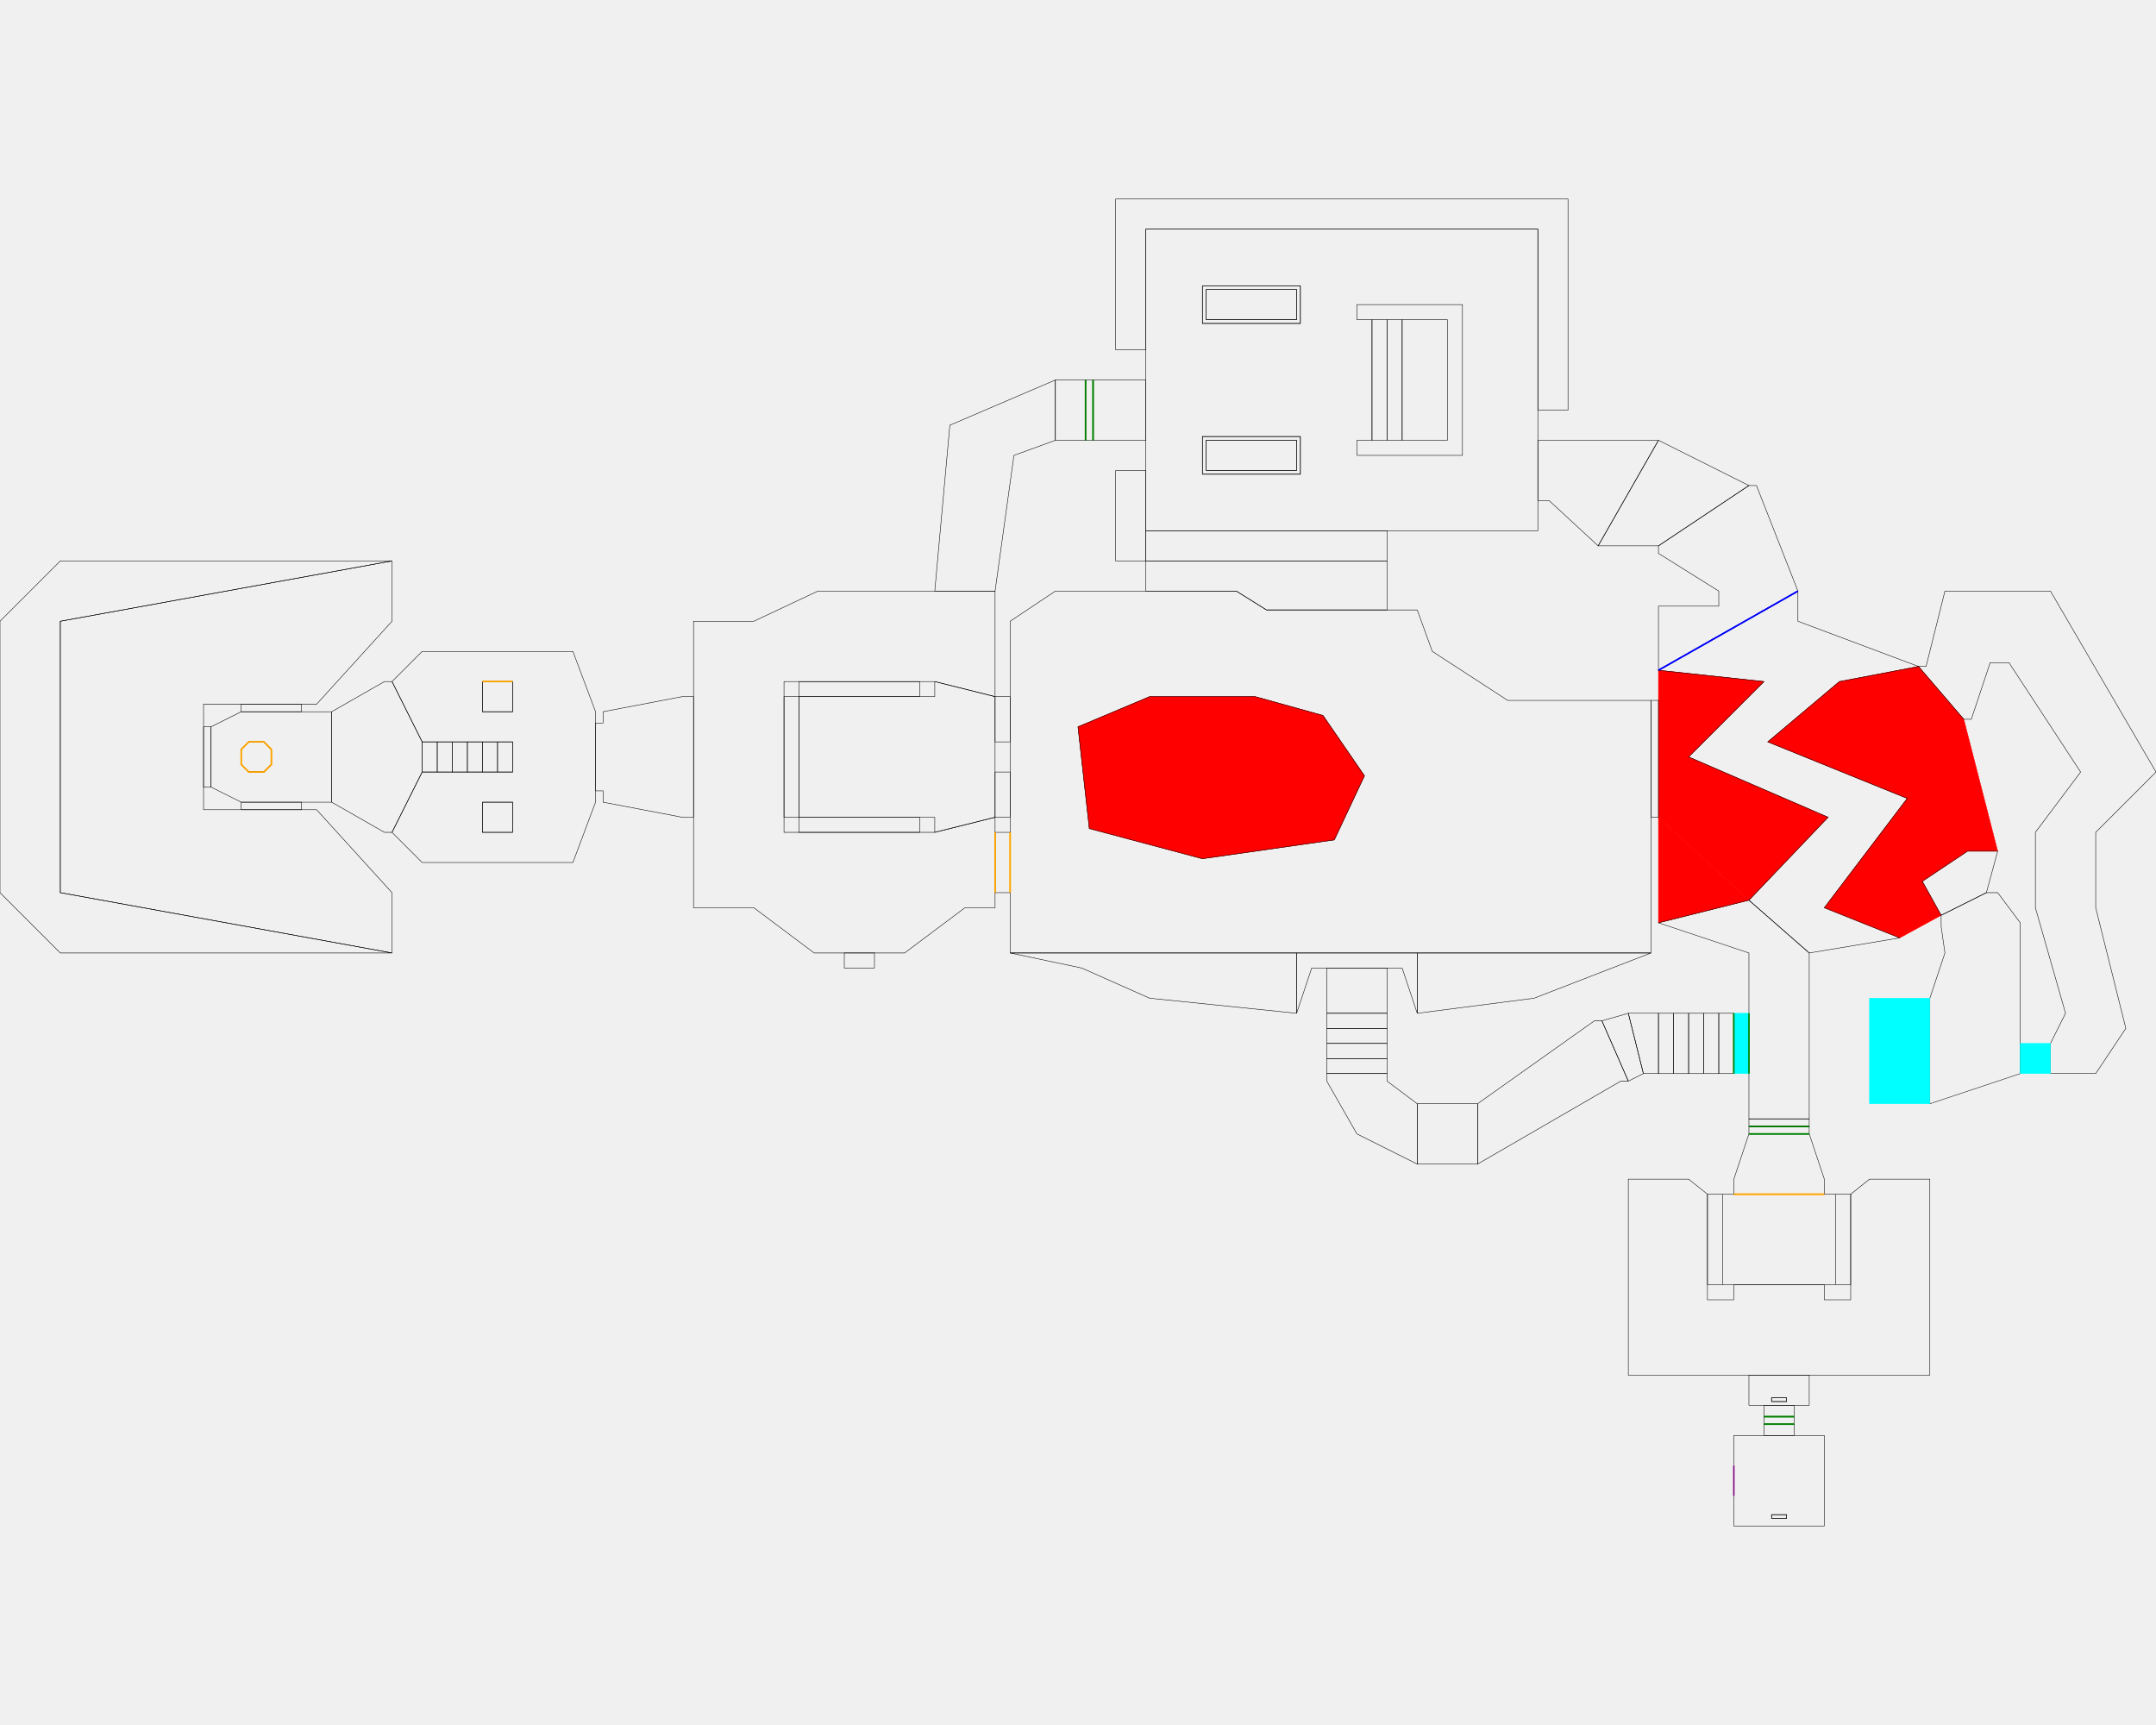
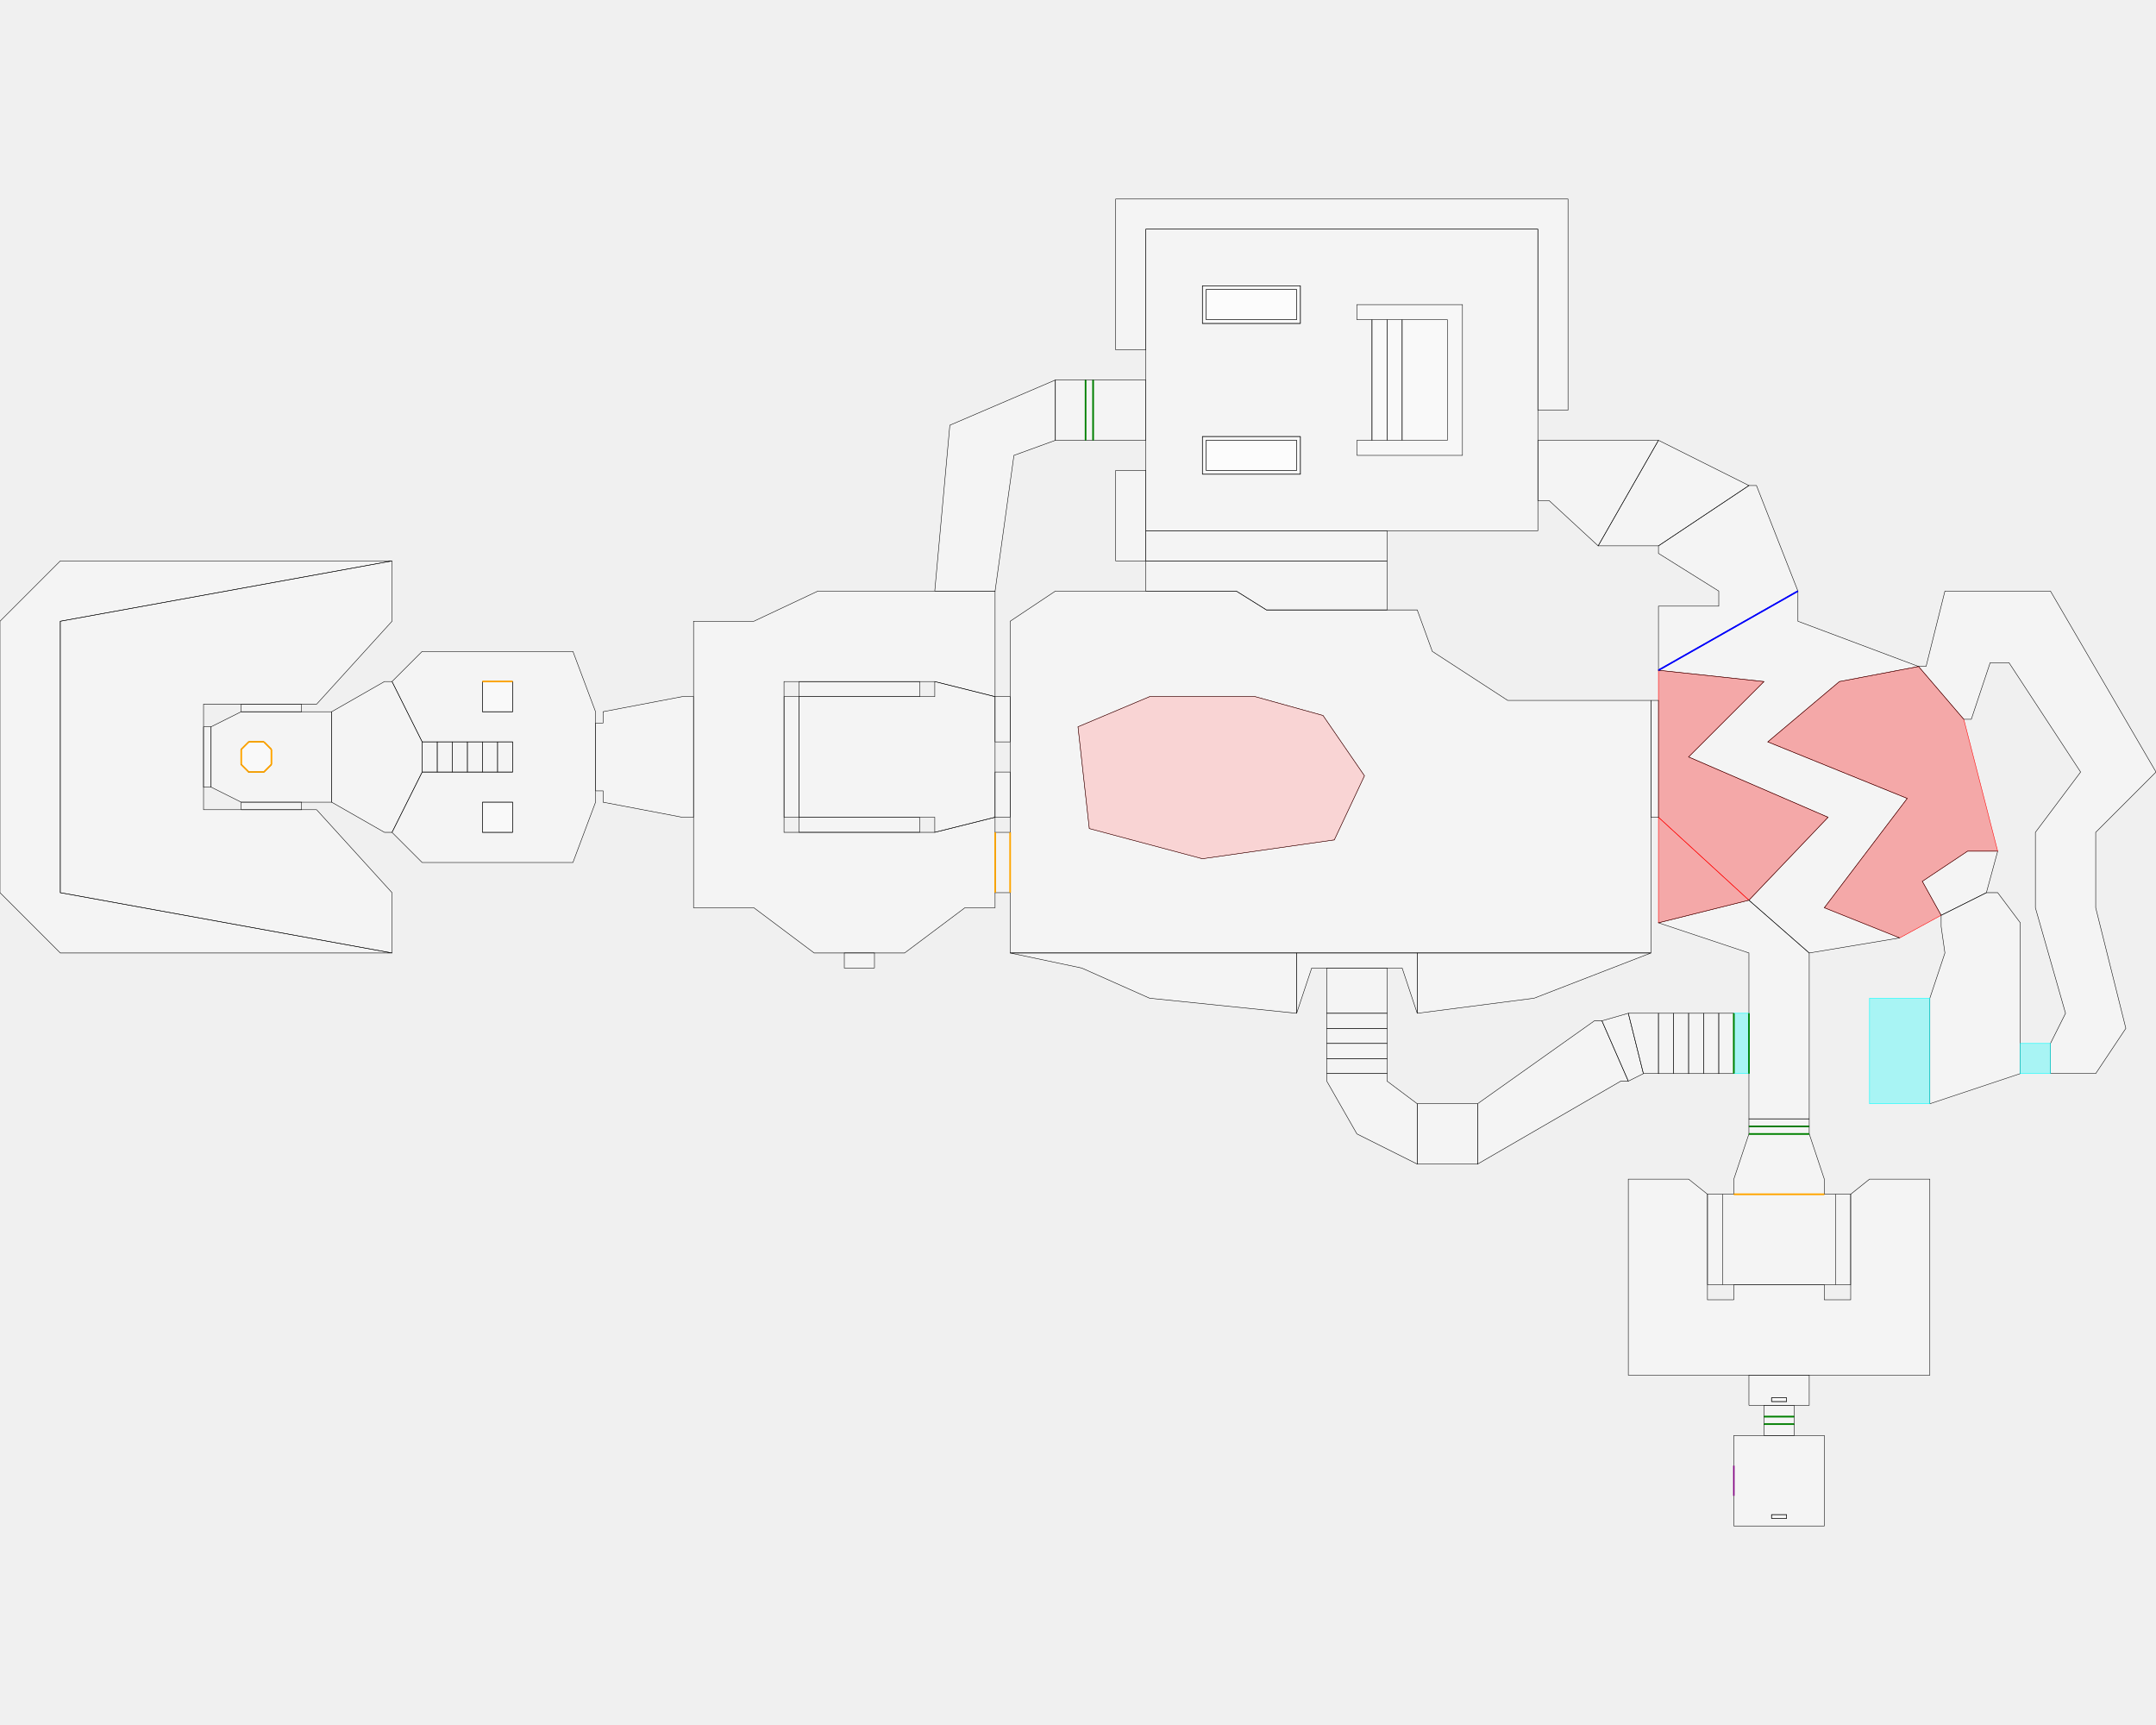
- <svg xmlns="http://www.w3.org/2000/svg" width="2560" height="2048" viewBox="-768 2048 4576 2816">
+ <svg xmlns="http://www.w3.org/2000/svg" width="1280" height="1024" viewBox="-768 2048 4576 2816">
  <g>
-     <g stroke="black" fill="none" stroke-width="1">
+     <g stroke="black" fill="white" fill-opacity="0.3" stroke-width="1">
      <polyline points="2048,3904 2176,3904 2176,3920 2240,3968 2240,4096 2112,4032 2048,3920 2048,3904" stroke="black" stroke-width="1" />
    </g>
-     <g stroke="black" fill="none" stroke-width="1">
+     <g stroke="black" fill="white" fill-opacity="0.3" stroke-width="1">
      <polyline points="2264,3968 2344,3968 2368,3968 2368,4096 2344,4096 2264,4096 2240,4096 2240,3968 2264,3968" stroke="black" stroke-width="1" />
    </g>
-     <g stroke="black" fill="none" stroke-width="1">
+     <g stroke="black" fill="white" fill-opacity="0.3" stroke-width="1">
      <polyline points="2368,3968 2368,4096 2672,3920 2688,3920 2632,3792 2616,3792 2368,3968" stroke="black" stroke-width="1" />
    </g>
-     <g stroke="black" fill="none" stroke-width="1">
+     <g stroke="black" fill="white" fill-opacity="0.3" stroke-width="1">
      <polyline points="2048,3904 2048,3872 2176,3872 2176,3904 2048,3904" stroke="black" stroke-width="1" />
    </g>
-     <g stroke="black" fill="none" stroke-width="1">
+     <g stroke="black" fill="white" fill-opacity="0.3" stroke-width="1">
      <polyline points="2688,3920 2632,3792 2688,3776 2720,3904 2688,3920" stroke="black" stroke-width="1" />
    </g>
-     <g stroke="black" fill="none" stroke-width="1">
+     <g stroke="black" fill="white" fill-opacity="0.3" stroke-width="1">
      <polyline points="2048,3872 2048,3840 2176,3840 2176,3872 2048,3872" stroke="black" stroke-width="1" />
    </g>
-     <g stroke="black" fill="none" stroke-width="1">
+     <g stroke="black" fill="white" fill-opacity="0.3" stroke-width="1">
      <polyline points="2720,3904 2688,3776 2752,3776 2752,3904 2720,3904" stroke="black" stroke-width="1" />
    </g>
-     <g stroke="black" fill="none" stroke-width="1">
+     <g stroke="black" fill="white" fill-opacity="0.3" stroke-width="1">
      <polyline points="2048,3840 2048,3808 2176,3808 2176,3840 2048,3840" stroke="black" stroke-width="1" />
    </g>
-     <g stroke="black" fill="none" stroke-width="1">
+     <g stroke="black" fill="white" fill-opacity="0.3" stroke-width="1">
      <polyline points="2752,3904 2752,3776 2784,3776 2784,3904 2752,3904" stroke="black" stroke-width="1" />
    </g>
-     <g stroke="red" fill="red" stroke-width="1">
+     <g stroke="red" fill="red" fill-opacity="0.3" stroke-width="1">
      <polyline points="2040,3144 2128,3272 2064,3408 1784,3448 1544,3384 1520,3168 1672,3104 1896,3104 2040,3144" stroke="red" stroke-width="1" />
    </g>
-     <g stroke="black" fill="none" stroke-width="1">
+     <g stroke="black" fill="white" fill-opacity="0.3" stroke-width="1">
      <polyline points="2048,3808 2048,3776 2176,3776 2176,3808 2048,3808" stroke="black" stroke-width="1" />
    </g>
-     <g stroke="black" fill="none" stroke-width="1">
+     <g stroke="black" fill="white" fill-opacity="0.3" stroke-width="1">
      <polyline points="2784,3904 2784,3776 2816,3776 2816,3904 2784,3904" stroke="black" stroke-width="1" />
    </g>
-     <g stroke="black" fill="none" stroke-width="1">
+     <g stroke="black" fill="white" fill-opacity="0.3" stroke-width="1">
      <polyline points="2432,3112 2736,3112 2736,3360 2736,3648 2240,3648 1984,3648 1376,3648 1376,3520 1376,3392 1376,3360 1376,3264 1376,3200 1376,3104 1376,2944 1472,2880 1664,2880 1856,2880 1920,2920 2176,2920 2240,2920 2272,3008 2432,3112" stroke="black" stroke-width="1" />
      <polyline points="1896,3104 2040,3144 2128,3272 2064,3408 1784,3448 1544,3384 1520,3168 1672,3104 1896,3104" stroke="black" stroke-width="1" />
-       <polyline points="1376,3520 1376,3392" stroke="orange" stroke-width="3" />
-     </g>
-     <g stroke="black" fill="none" stroke-width="1">
+       <path d="M 1376 3520 L 1376 3392" stroke="orange" stroke-width="3" />
+     </g>
+     <g stroke="black" fill="white" fill-opacity="0.3" stroke-width="1">
      <polyline points="1984,3648 1984,3776 1672,3744 1528,3680 1376,3648 1984,3648" stroke="black" stroke-width="1" />
    </g>
-     <g stroke="black" fill="none" stroke-width="1">
+     <g stroke="black" fill="white" fill-opacity="0.3" stroke-width="1">
      <polyline points="2240,3648 2240,3776 2208,3680 2176,3680 2048,3680 2016,3680 1984,3776 1984,3648 2240,3648" stroke="black" stroke-width="1" />
    </g>
-     <g stroke="black" fill="none" stroke-width="1">
+     <g stroke="black" fill="white" fill-opacity="0.3" stroke-width="1">
      <polyline points="2176,3704 2176,3680 2048,3680 2048,3704 2048,3776 2176,3776 2176,3704" stroke="black" stroke-width="1" />
    </g>
-     <g stroke="black" fill="none" stroke-width="1">
+     <g stroke="black" fill="white" fill-opacity="0.3" stroke-width="1">
      <polyline points="2736,3648 2488,3744 2240,3776 2240,3648 2736,3648" stroke="black" stroke-width="1" />
    </g>
-     <g stroke="black" fill="none" stroke-width="1">
+     <g stroke="black" fill="white" fill-opacity="0.3" stroke-width="1">
      <polyline points="2816,3904 2816,3776 2848,3776 2848,3904 2816,3904" stroke="black" stroke-width="1" />
    </g>
-     <g stroke="red" fill="red" stroke-width="1">
+     <g stroke="red" fill="red" fill-opacity="0.3" stroke-width="1">
      <polyline points="2752,3584 2752,3360 2944,3536 2752,3584" stroke="red" stroke-width="1" />
    </g>
-     <g stroke="red" fill="red" stroke-width="1">
+     <g stroke="red" fill="red" fill-opacity="0.3" stroke-width="1">
      <polyline points="3352,3568 3264,3616 3104,3552 3280,3320 2984,3200 3136,3072 3304,3040 3400,3152 3472,3432 3408,3432 3312,3496 3352,3568" stroke="red" stroke-width="1" />
    </g>
-     <g stroke="black" fill="none" stroke-width="1">
+     <g stroke="black" fill="white" fill-opacity="0.3" stroke-width="1">
      <polyline points="3328,3744 3328,3968 3520,3904 3520,3840 3520,3584 3472,3520 3448,3520 3352,3568 3352,3592 3360,3648 3328,3744" stroke="black" stroke-width="1" />
    </g>
-     <g stroke="red" fill="red" stroke-width="1">
+     <g stroke="red" fill="red" fill-opacity="0.3" stroke-width="1">
      <polyline points="2976,3072 2816,3232 3112,3360 2944,3536 2752,3360 2752,3112 2752,3048 2976,3072" stroke="red" stroke-width="1" />
    </g>
-     <g stroke="aqua" fill="aqua" stroke-width="1">
+     <g stroke="aqua" fill="aqua" fill-opacity="0.3" stroke-width="1">
      <polyline points="3304,3744 3328,3744 3328,3968 3304,3968 3200,3968 3200,3744 3304,3744" stroke="aqua" stroke-width="1" />
    </g>
-     <g stroke="black" fill="none" stroke-width="1">
+     <g stroke="black" fill="white" fill-opacity="0.3" stroke-width="1">
      <polyline points="2848,3904 2848,3776 2880,3776 2880,3904 2848,3904" stroke="black" stroke-width="1" />
    </g>
-     <g stroke="black" fill="none" stroke-width="1">
+     <g stroke="black" fill="white" fill-opacity="0.3" stroke-width="1">
      <polyline points="3048,2880 2752,3048 2752,2912 2880,2912 2880,2880 2752,2800 2752,2784 2944,2656 2960,2656 3048,2880" stroke="black" stroke-width="1" />
-       <polyline points="2752,3048 3048,2880" stroke="blue" stroke-width="3" />
-     </g>
-     <g stroke="black" fill="none" stroke-width="1">
+       <path d="M 2752 3048 L 3048 2880" stroke="blue" stroke-width="3" />
+     </g>
+     <g stroke="black" fill="white" fill-opacity="0.3" stroke-width="1">
      <polyline points="2944,3776 2944,3648 2752,3584 2944,3536 3072,3648 3072,4000 2944,4000 2944,3904 2944,3776" stroke="black" stroke-width="1" />
-       <polyline points="2944,3904 2944,3776" stroke="green" stroke-width="3" />
-     </g>
-     <g stroke="black" fill="none" stroke-width="1">
+       <path d="M 2944 3904 L 2944 3776" stroke="green" stroke-width="3" />
+     </g>
+     <g stroke="black" fill="white" fill-opacity="0.3" stroke-width="1">
      <polyline points="3264,3616 3072,3648 2944,3536 3112,3360 2816,3232 2976,3072 2752,3048 3048,2880 3048,2944 3304,3040 3136,3072 2984,3200 3280,3320 3104,3552 3264,3616" stroke="black" stroke-width="1" />
-       <polyline points="2752,3048 3048,2880" stroke="blue" stroke-width="3" />
-     </g>
-     <g stroke="black" fill="none" stroke-width="1">
+       <path d="M 2752 3048 L 3048 2880" stroke="blue" stroke-width="3" />
+     </g>
+     <g stroke="black" fill="white" fill-opacity="0.3" stroke-width="1">
      <polyline points="2856,4352 2856,4160 2888,4160 2912,4160 3104,4160 3128,4160 3160,4160 3160,4352 3128,4352 3104,4352 2912,4352 2888,4352 2856,4352" stroke="black" stroke-width="1" />
      <polyline points="3128,4160 3128,4192 3128,4320 3128,4192 3128,4160" stroke="black" stroke-width="1" />
      <polyline points="2888,4320 2888,4352 2888,4320 2888,4192 2888,4160 2888,4192 2888,4320" stroke="black" stroke-width="1" />
      <polyline points="3128,4320 3128,4352 3128,4320" stroke="black" stroke-width="1" />
-       <polyline points="2912,4160 3104,4160" stroke="orange" stroke-width="3" />
-     </g>
-     <g stroke="black" fill="none" stroke-width="1">
+       <path d="M 2912 4160 L 3104 4160" stroke="orange" stroke-width="3" />
+     </g>
+     <g stroke="black" fill="white" fill-opacity="0.3" stroke-width="1">
      <polyline points="2912,4384 2912,4352 3104,4352 3104,4384 3160,4384 3160,4352 3160,4160 3200,4128 3328,4128 3328,4544 3072,4544 2944,4544 2688,4544 2688,4128 2816,4128 2856,4160 2856,4352 2856,4384 2912,4384" stroke="black" stroke-width="1" />
    </g>
-     <g stroke="black" fill="none" stroke-width="1">
+     <g stroke="black" fill="white" fill-opacity="0.3" stroke-width="1">
      <polyline points="2944,4608 2944,4544 3072,4544 3072,4608 3040,4608 2976,4608 2944,4608" stroke="black" stroke-width="1" />
      <polyline points="3024,4592 2992,4592 2992,4600 3024,4600 3024,4592" stroke="black" stroke-width="1" />
    </g>
-     <g stroke="black" fill="none" stroke-width="1">
+     <g stroke="black" fill="white" fill-opacity="0.3" stroke-width="1">
      <polyline points="2992,4600 3024,4600 3024,4592 2992,4592 2992,4600" stroke="black" stroke-width="1" />
    </g>
-     <g stroke="black" fill="none" stroke-width="1">
+     <g stroke="black" fill="white" fill-opacity="0.3" stroke-width="1">
      <polyline points="3040,4608 3040,4632 2976,4632 2976,4608 3040,4608" stroke="black" stroke-width="1" />
-       <polyline points="3040,4632 2976,4632" stroke="green" stroke-width="3" />
-     </g>
-     <g stroke="black" fill="none" stroke-width="1">
+       <path d="M 3040 4632 L 2976 4632" stroke="green" stroke-width="3" />
+     </g>
+     <g stroke="black" fill="white" fill-opacity="0.3" stroke-width="1">
      <polyline points="3040,4632 3040,4648 2976,4648 2976,4632 3040,4632" stroke="black" stroke-width="1" />
-       <polyline points="2976,4648 3040,4648" stroke="green" stroke-width="3" />
-       <polyline points="3040,4632 2976,4632" stroke="green" stroke-width="3" />
-     </g>
-     <g stroke="black" fill="none" stroke-width="1">
+       <path d="M 2976 4648 L 3040 4648" stroke="green" stroke-width="3" />
+       <path d="M 3040 4632 L 2976 4632" stroke="green" stroke-width="3" />
+     </g>
+     <g stroke="black" fill="white" fill-opacity="0.3" stroke-width="1">
      <polyline points="3040,4672 3104,4672 3104,4864 2912,4864 2912,4800 2912,4736 2912,4672 2976,4672 3040,4672" stroke="black" stroke-width="1" />
      <polyline points="2992,4840 2992,4848 3024,4848 3024,4840 2992,4840" stroke="black" stroke-width="1" />
-       <polyline points="2912,4800 2912,4736" stroke="purple" stroke-width="3" />
-     </g>
-     <g stroke="black" fill="none" stroke-width="1">
+       <path d="M 2912 4800 L 2912 4736" stroke="purple" stroke-width="3" />
+     </g>
+     <g stroke="black" fill="white" fill-opacity="0.3" stroke-width="1">
      <polyline points="2992,4848 3024,4848 3024,4840 2992,4840 2992,4848" stroke="black" stroke-width="1" />
    </g>
-     <g stroke="black" fill="none" stroke-width="1">
+     <g stroke="black" fill="white" fill-opacity="0.3" stroke-width="1">
      <polyline points="2976,4672 2976,4648 3040,4648 3040,4672 2976,4672" stroke="black" stroke-width="1" />
-       <polyline points="2976,4648 3040,4648" stroke="green" stroke-width="3" />
-     </g>
-     <g stroke="black" fill="none" stroke-width="1">
+       <path d="M 2976 4648 L 3040 4648" stroke="green" stroke-width="3" />
+     </g>
+     <g stroke="black" fill="white" fill-opacity="0.3" stroke-width="1">
      <polyline points="2912,3904 2912,3776 2880,3776 2880,3904 2912,3904" stroke="black" stroke-width="1" />
-       <polyline points="2912,3776 2912,3904" stroke="green" stroke-width="3" />
-     </g>
-     <g stroke="black" fill="none" stroke-width="1">
+       <path d="M 2912 3776 L 2912 3904" stroke="green" stroke-width="3" />
+     </g>
+     <g stroke="black" fill="white" fill-opacity="0.3" stroke-width="1">
      <polyline points="3072,4000 2944,4000 2944,4016 3072,4016 3072,4000" stroke="black" stroke-width="1" />
-       <polyline points="3072,4016 2944,4016" stroke="green" stroke-width="3" />
-     </g>
-     <g stroke="aqua" fill="aqua" stroke-width="1">
+       <path d="M 3072 4016 L 2944 4016" stroke="green" stroke-width="3" />
+     </g>
+     <g stroke="aqua" fill="aqua" fill-opacity="0.3" stroke-width="1">
      <polyline points="2912,3776 2944,3776 2944,3904 2912,3904 2912,3776" stroke="aqua" stroke-width="1" />
-       <polyline points="2944,3904 2944,3776" stroke="green" stroke-width="3" />
-       <polyline points="2912,3776 2912,3904" stroke="green" stroke-width="3" />
-     </g>
-     <g stroke="black" fill="none" stroke-width="1">
+       <path d="M 2944 3904 L 2944 3776" stroke="green" stroke-width="3" />
+       <path d="M 2912 3776 L 2912 3904" stroke="green" stroke-width="3" />
+     </g>
+     <g stroke="black" fill="white" fill-opacity="0.3" stroke-width="1">
      <polyline points="3072,4032 3104,4128 3104,4160 2912,4160 2912,4128 2944,4032 3072,4032" stroke="black" stroke-width="1" />
-       <polyline points="2912,4160 3104,4160" stroke="orange" stroke-width="3" />
-       <polyline points="2944,4032 3072,4032" stroke="green" stroke-width="3" />
-     </g>
-     <g stroke="black" fill="none" stroke-width="1">
+       <path d="M 2912 4160 L 3104 4160" stroke="orange" stroke-width="3" />
+       <path d="M 2944 4032 L 3072 4032" stroke="green" stroke-width="3" />
+     </g>
+     <g stroke="black" fill="white" fill-opacity="0.3" stroke-width="1">
      <polyline points="2944,4032 2944,4016 3072,4016 3072,4032 2944,4032" stroke="black" stroke-width="1" />
-       <polyline points="3072,4016 2944,4016" stroke="green" stroke-width="3" />
-       <polyline points="2944,4032 3072,4032" stroke="green" stroke-width="3" />
-     </g>
-     <g stroke="black" fill="none" stroke-width="1">
+       <path d="M 3072 4016 L 2944 4016" stroke="green" stroke-width="3" />
+       <path d="M 2944 4032 L 3072 4032" stroke="green" stroke-width="3" />
+     </g>
+     <g stroke="black" fill="white" fill-opacity="0.3" stroke-width="1">
      <polyline points="928,3360 928,3104 1184,3104 1216,3104 1216,3072 1344,3104 1344,3200 1344,3264 1344,3360 1216,3392 1216,3360 1184,3360 928,3360" stroke="black" stroke-width="1" />
    </g>
-     <g stroke="black" fill="none" stroke-width="1">
+     <g stroke="black" fill="white" fill-opacity="0.3" stroke-width="1">
      <polyline points="2752,2560 2944,2656 2752,2784 2624,2784 2752,2560" stroke="black" stroke-width="1" />
    </g>
-     <g stroke="black" fill="none" stroke-width="1">
+     <g stroke="black" fill="white" fill-opacity="0.3" stroke-width="1">
      <polyline points="1184,3360 1184,3392 928,3392 928,3360 896,3360 896,3104 928,3104 928,3360 1184,3360" stroke="black" stroke-width="1" />
      <polyline points="928,3104 928,3072 1184,3072 1184,3104 928,3104" stroke="black" stroke-width="1" />
    </g>
-     <g stroke="black" fill="none" stroke-width="1">
+     <g stroke="black" fill="white" fill-opacity="0.3" stroke-width="1">
      <polyline points="496,3304 496,3160 512,3160 512,3136 680,3104 704,3104 704,3360 680,3360 512,3328 512,3304 496,3304" stroke="black" stroke-width="1" />
    </g>
-     <g stroke="black" fill="none" stroke-width="1">
+     <g stroke="black" fill="white" fill-opacity="0.3" stroke-width="1">
      <polyline points="64,3392 128,3264 160,3264 192,3264 224,3264 256,3264 288,3264 320,3264 320,3200 288,3200 256,3200 224,3200 192,3200 160,3200 128,3200 64,3072 128,3008 448,3008 496,3136 496,3160 496,3304 496,3328 448,3456 128,3456 64,3392" stroke="black" stroke-width="1" />
      <polyline points="320,3392 320,3328 256,3328 256,3392 320,3392" stroke="black" stroke-width="1" />
      <polyline points="256,3072 256,3136 320,3136 320,3072 256,3072" stroke="black" stroke-width="1" />
-       <polyline points="320,3072 256,3072" stroke="orange" stroke-width="3" />
-     </g>
-     <g stroke="black" fill="none" stroke-width="1">
+       <path d="M 320 3072 L 256 3072" stroke="orange" stroke-width="3" />
+     </g>
+     <g stroke="black" fill="white" fill-opacity="0.3" stroke-width="1">
      <polyline points="2496,2560 2520,2560 2752,2560 2624,2784 2520,2688 2496,2688 2496,2560" stroke="black" stroke-width="1" />
    </g>
-     <g stroke="black" fill="none" stroke-width="1">
+     <g stroke="black" fill="white" fill-opacity="0.3" stroke-width="1">
      <polyline points="2176,2816 1664,2816 1664,2880 1856,2880 1920,2920 2176,2920 2176,2816" stroke="black" stroke-width="1" />
    </g>
-     <g stroke="black" fill="none" stroke-width="1">
+     <g stroke="black" fill="white" fill-opacity="0.3" stroke-width="1">
      <polyline points="1376,3520 1376,3392 1344,3392 1344,3520 1376,3520" stroke="black" stroke-width="1" />
-       <polyline points="1344,3392 1344,3520" stroke="orange" stroke-width="3" />
-       <polyline points="1376,3520 1376,3392" stroke="orange" stroke-width="3" />
-     </g>
-     <g stroke="black" fill="none" stroke-width="1">
+       <path d="M 1344 3392 L 1344 3520" stroke="orange" stroke-width="3" />
+       <path d="M 1376 3520 L 1376 3392" stroke="orange" stroke-width="3" />
+     </g>
+     <g stroke="black" fill="white" fill-opacity="0.3" stroke-width="1">
      <polyline points="2176,2752 1664,2752 1664,2624 1664,2600 1664,2560 1664,2432 1664,2392 1664,2368 1664,2112 2496,2112 2496,2496 2496,2520 2496,2560 2496,2688 2496,2752 2200,2752 2176,2752" stroke="black" stroke-width="1" />
      <polyline points="1992,2552 1784,2552 1784,2632 1992,2632 1992,2552" stroke="black" stroke-width="1" />
      <polyline points="1784,2232 1784,2312 1992,2312 1992,2232 1784,2232" stroke="black" stroke-width="1" />
      <polyline points="2112,2592 2336,2592 2336,2272 2112,2272 2112,2304 2144,2304 2144,2560 2112,2560 2112,2592" stroke="black" stroke-width="1" />
    </g>
-     <g stroke="black" fill="none" stroke-width="1">
+     <g stroke="black" fill="white" fill-opacity="0.3" stroke-width="1">
      <polyline points="1984,2304 1984,2240 1792,2240 1792,2304 1984,2304" stroke="black" stroke-width="1" />
      <polyline points="1992,2232 1784,2232 1784,2312 1992,2312 1992,2232" stroke="black" stroke-width="1" />
    </g>
-     <g stroke="black" fill="none" stroke-width="1">
+     <g stroke="black" fill="white" fill-opacity="0.3" stroke-width="1">
      <polyline points="1792,2304 1984,2304 1984,2240 1792,2240 1792,2304" stroke="black" stroke-width="1" />
    </g>
-     <g stroke="black" fill="none" stroke-width="1">
+     <g stroke="black" fill="white" fill-opacity="0.3" stroke-width="1">
      <polyline points="1984,2624 1984,2560 1792,2560 1792,2624 1984,2624" stroke="black" stroke-width="1" />
      <polyline points="1784,2632 1992,2632 1992,2552 1784,2552 1784,2632" stroke="black" stroke-width="1" />
    </g>
-     <g stroke="black" fill="none" stroke-width="1">
+     <g stroke="black" fill="white" fill-opacity="0.3" stroke-width="1">
      <polyline points="1792,2624 1984,2624 1984,2560 1792,2560 1792,2624" stroke="black" stroke-width="1" />
    </g>
-     <g stroke="black" fill="none" stroke-width="1">
+     <g stroke="black" fill="white" fill-opacity="0.3" stroke-width="1">
      <polyline points="1664,2432 1664,2560 1552,2560 1552,2432 1664,2432" stroke="black" stroke-width="1" />
-       <polyline points="1552,2560 1552,2432" stroke="green" stroke-width="3" />
-     </g>
-     <g stroke="black" fill="none" stroke-width="1">
+       <path d="M 1552 2560 L 1552 2432" stroke="green" stroke-width="3" />
+     </g>
+     <g stroke="black" fill="white" fill-opacity="0.3" stroke-width="1">
      <polyline points="1216,2880 1248,2528 1472,2432 1472,2560 1384,2592 1344,2880 1216,2880" stroke="black" stroke-width="1" />
    </g>
-     <g stroke="black" fill="none" stroke-width="1">
+     <g stroke="black" fill="white" fill-opacity="0.3" stroke-width="1">
      <polyline points="1472,2432 1472,2560 1536,2560 1536,2432 1472,2432" stroke="black" stroke-width="1" />
-       <polyline points="1536,2432 1536,2560" stroke="green" stroke-width="3" />
-     </g>
-     <g stroke="black" fill="none" stroke-width="1">
+       <path d="M 1536 2432 L 1536 2560" stroke="green" stroke-width="3" />
+     </g>
+     <g stroke="black" fill="white" fill-opacity="0.3" stroke-width="1">
      <polyline points="1552,2560 1552,2432 1536,2432 1536,2560 1552,2560" stroke="black" stroke-width="1" />
-       <polyline points="1536,2432 1536,2560" stroke="green" stroke-width="3" />
-       <polyline points="1552,2560 1552,2432" stroke="green" stroke-width="3" />
-     </g>
-     <g stroke="black" fill="none" stroke-width="1">
+       <path d="M 1536 2432 L 1536 2560" stroke="green" stroke-width="3" />
+       <path d="M 1552 2560 L 1552 2432" stroke="green" stroke-width="3" />
+     </g>
+     <g stroke="black" fill="white" fill-opacity="0.3" stroke-width="1">
      <polyline points="1344,3104 1216,3072 1184,3072 928,3072 896,3072 896,3104 896,3360 896,3392 928,3392 1184,3392 1216,3392 1344,3360 1344,3392 1344,3520 1344,3552 1280,3552 1152,3648 1088,3648 1024,3648 960,3648 832,3552 704,3552 704,3360 704,3104 704,2944 832,2944 968,2880 1216,2880 1344,2880 1344,3104" stroke="black" stroke-width="1" />
-       <polyline points="1344,3392 1344,3520" stroke="orange" stroke-width="3" />
-     </g>
-     <g stroke="black" fill="none" stroke-width="1">
+       <path d="M 1344 3392 L 1344 3520" stroke="orange" stroke-width="3" />
+     </g>
+     <g stroke="black" fill="white" fill-opacity="0.3" stroke-width="1">
      <polyline points="1088,3680 1024,3680 1024,3648 1088,3648 1088,3680" stroke="black" stroke-width="1" />
    </g>
-     <g stroke="black" fill="none" stroke-width="1">
+     <g stroke="black" fill="white" fill-opacity="0.3" stroke-width="1">
      <polyline points="64,2816 -640,2944 -640,3520 64,3648 -640,3648 -768,3520 -768,2944 -640,2816 64,2816" stroke="black" stroke-width="1" />
    </g>
-     <g stroke="black" fill="none" stroke-width="1">
+     <g stroke="black" fill="white" fill-opacity="0.3" stroke-width="1">
      <polyline points="-96,3344 64,3520 64,3648 -640,3520 -640,2944 64,2816 64,2944 -96,3120 -128,3120 -256,3120 -336,3120 -336,3168 -336,3296 -336,3344 -256,3344 -128,3344 -96,3344" stroke="black" stroke-width="1" />
    </g>
-     <g stroke="black" fill="none" stroke-width="1">
+     <g stroke="black" fill="white" fill-opacity="0.3" stroke-width="1">
      <polyline points="2736,3112 2752,3112 2752,3360 2736,3360 2736,3112" stroke="black" stroke-width="1" />
    </g>
-     <g stroke="black" fill="none" stroke-width="1">
+     <g stroke="black" fill="white" fill-opacity="0.3" stroke-width="1">
      <polyline points="1376,3360 1376,3264 1344,3264 1344,3360 1376,3360" stroke="black" stroke-width="1" />
    </g>
-     <g stroke="black" fill="none" stroke-width="1">
+     <g stroke="black" fill="white" fill-opacity="0.3" stroke-width="1">
      <polyline points="1344,3104 1344,3200 1376,3200 1376,3104 1344,3104" stroke="black" stroke-width="1" />
    </g>
-     <g stroke="black" fill="none" stroke-width="1">
+     <g stroke="black" fill="white" fill-opacity="0.3" stroke-width="1">
      <polyline points="2176,2560 2144,2560 2144,2304 2176,2304 2176,2560" stroke="black" stroke-width="1" />
    </g>
-     <g stroke="black" fill="none" stroke-width="1">
+     <g stroke="black" fill="white" fill-opacity="0.3" stroke-width="1">
      <polyline points="288,3200 288,3264 320,3264 320,3200 288,3200" stroke="black" stroke-width="1" />
    </g>
-     <g stroke="black" fill="none" stroke-width="1">
+     <g stroke="black" fill="white" fill-opacity="0.3" stroke-width="1">
      <polyline points="2208,2560 2176,2560 2176,2304 2208,2304 2208,2560" stroke="black" stroke-width="1" />
    </g>
-     <g stroke="black" fill="none" stroke-width="1">
+     <g stroke="black" fill="white" fill-opacity="0.3" stroke-width="1">
      <polyline points="288,3200 256,3200 256,3264 288,3264 288,3200" stroke="black" stroke-width="1" />
    </g>
-     <g stroke="black" fill="none" stroke-width="1">
+     <g stroke="black" fill="white" fill-opacity="0.3" stroke-width="1">
      <polyline points="2208,2560 2208,2304 2304,2304 2304,2560 2208,2560" stroke="black" stroke-width="1" />
    </g>
-     <g stroke="black" fill="none" stroke-width="1">
+     <g stroke="black" fill="white" fill-opacity="0.3" stroke-width="1">
      <polyline points="1664,2816 1664,2752 2176,2752 2176,2816 1664,2816" stroke="black" stroke-width="1" />
    </g>
-     <g stroke="black" fill="none" stroke-width="1">
+     <g stroke="black" fill="white" fill-opacity="0.3" stroke-width="1">
      <polyline points="2496,2048 2560,2048 2560,2112 2560,2496 2496,2496 2496,2112 1664,2112 1664,2368 1600,2368 1600,2112 1600,2048 1664,2048 2496,2048" stroke="black" stroke-width="1" />
    </g>
-     <g stroke="black" fill="none" stroke-width="1">
+     <g stroke="black" fill="white" fill-opacity="0.3" stroke-width="1">
      <polyline points="1664,2816 1600,2816 1600,2752 1600,2624 1664,2624 1664,2752 1664,2816" stroke="black" stroke-width="1" />
    </g>
-     <g stroke="black" fill="none" stroke-width="1">
+     <g stroke="black" fill="white" fill-opacity="0.3" stroke-width="1">
      <polyline points="256,3328 256,3392 320,3392 320,3328 256,3328" stroke="black" stroke-width="1" />
    </g>
-     <g stroke="black" fill="none" stroke-width="1">
+     <g stroke="black" fill="white" fill-opacity="0.3" stroke-width="1">
      <polyline points="256,3072 256,3136 320,3136 320,3072 256,3072" stroke="black" stroke-width="1" />
-       <polyline points="320,3072 256,3072" stroke="orange" stroke-width="3" />
-     </g>
-     <g stroke="black" fill="none" stroke-width="1">
+       <path d="M 320 3072 L 256 3072" stroke="orange" stroke-width="3" />
+     </g>
+     <g stroke="black" fill="white" fill-opacity="0.3" stroke-width="1">
      <polyline points="256,3200 224,3200 224,3264 256,3264 256,3200" stroke="black" stroke-width="1" />
    </g>
-     <g stroke="black" fill="none" stroke-width="1">
+     <g stroke="black" fill="white" fill-opacity="0.3" stroke-width="1">
      <polyline points="224,3200 192,3200 192,3264 224,3264 224,3200" stroke="black" stroke-width="1" />
    </g>
-     <g stroke="black" fill="none" stroke-width="1">
+     <g stroke="black" fill="white" fill-opacity="0.3" stroke-width="1">
      <polyline points="192,3200 160,3200 160,3264 192,3264 192,3200" stroke="black" stroke-width="1" />
    </g>
-     <g stroke="black" fill="none" stroke-width="1">
+     <g stroke="black" fill="white" fill-opacity="0.3" stroke-width="1">
      <polyline points="128,3264 160,3264 160,3200 128,3200 128,3264" stroke="black" stroke-width="1" />
    </g>
-     <g stroke="black" fill="none" stroke-width="1">
+     <g stroke="black" fill="white" fill-opacity="0.3" stroke-width="1">
      <polyline points="3472,3432 3408,3432 3312,3496 3352,3568 3448,3520 3472,3432" stroke="black" stroke-width="1" />
    </g>
-     <g stroke="black" fill="none" stroke-width="1">
+     <g stroke="black" fill="white" fill-opacity="0.3" stroke-width="1">
      <polyline points="-128,3328 -256,3328 -320,3296 -320,3168 -256,3136 -128,3136 -88,3136 -64,3136 -64,3328 -88,3328 -128,3328" stroke="black" stroke-width="1" />
      <polyline points="-208,3264 -192,3248 -192,3216 -208,3200 -240,3200 -256,3216 -256,3248 -240,3264 -208,3264" stroke="black" stroke-width="1" />
-       <polyline points="-192,3216 -208,3200 -240,3200 -256,3216 -256,3248 -240,3264 -208,3264 -192,3248 -192,3216" stroke="orange" stroke-width="3" />
-     </g>
-     <g stroke="black" fill="none" stroke-width="1">
+       <path d="M -240 3264 L -208 3264" stroke="orange" stroke-width="3" />
+       <path d="M -208 3264 L -192 3248" stroke="orange" stroke-width="3" />
+       <path d="M -192 3248 L -192 3216" stroke="orange" stroke-width="3" />
+       <path d="M -192 3216 L -208 3200" stroke="orange" stroke-width="3" />
+       <path d="M -208 3200 L -240 3200" stroke="orange" stroke-width="3" />
+       <path d="M -240 3200 L -256 3216" stroke="orange" stroke-width="3" />
+       <path d="M -256 3216 L -256 3248" stroke="orange" stroke-width="3" />
+       <path d="M -256 3248 L -240 3264" stroke="orange" stroke-width="3" />
+     </g>
+     <g stroke="black" fill="white" fill-opacity="0.3" stroke-width="1">
      <polyline points="48,3392 64,3392 128,3264 128,3200 64,3072 48,3072 -64,3136 -64,3328 48,3392" stroke="black" stroke-width="1" />
    </g>
-     <g stroke="black" fill="none" stroke-width="1">
+     <g stroke="black" fill="white" fill-opacity="0.3" stroke-width="1">
      <polyline points="3320,3040 3360,2880 3584,2880 3808,3264 3680,3392 3680,3552 3744,3808 3680,3904 3584,3904 3584,3840 3616,3776 3552,3552 3552,3392 3648,3264 3496,3032 3456,3032 3416,3152 3400,3152 3304,3040 3320,3040" stroke="black" stroke-width="1" />
    </g>
-     <g stroke="aqua" fill="aqua" stroke-width="1">
+     <g stroke="aqua" fill="aqua" fill-opacity="0.3" stroke-width="1">
      <polyline points="3536,3840 3520,3840 3520,3904 3536,3904 3584,3904 3584,3840 3536,3840" stroke="aqua" stroke-width="1" />
    </g>
-     <g stroke="black" fill="none" stroke-width="1">
+     <g stroke="black" fill="white" fill-opacity="0.3" stroke-width="1">
      <polyline points="-192,3216 -208,3200 -240,3200 -256,3216 -256,3248 -240,3264 -208,3264 -192,3248 -192,3216" stroke="black" stroke-width="1" />
-       <polyline points="-192,3216 -208,3200 -240,3200 -256,3216 -256,3248 -240,3264 -208,3264 -192,3248 -192,3216" stroke="orange" stroke-width="3" />
-     </g>
-     <g stroke="black" fill="none" stroke-width="1">
+       <path d="M -240 3264 L -208 3264" stroke="orange" stroke-width="3" />
+       <path d="M -208 3264 L -192 3248" stroke="orange" stroke-width="3" />
+       <path d="M -192 3248 L -192 3216" stroke="orange" stroke-width="3" />
+       <path d="M -192 3216 L -208 3200" stroke="orange" stroke-width="3" />
+       <path d="M -208 3200 L -240 3200" stroke="orange" stroke-width="3" />
+       <path d="M -240 3200 L -256 3216" stroke="orange" stroke-width="3" />
+       <path d="M -256 3216 L -256 3248" stroke="orange" stroke-width="3" />
+       <path d="M -256 3248 L -240 3264" stroke="orange" stroke-width="3" />
+     </g>
+     <g stroke="black" fill="white" fill-opacity="0.3" stroke-width="1">
      <polyline points="-128,3120 -128,3136 -256,3136 -256,3120 -128,3120" stroke="black" stroke-width="1" />
    </g>
-     <g stroke="black" fill="none" stroke-width="1">
+     <g stroke="black" fill="white" fill-opacity="0.3" stroke-width="1">
      <polyline points="-336,3168 -320,3168 -320,3296 -336,3296 -336,3168" stroke="black" stroke-width="1" />
    </g>
-     <g stroke="black" fill="none" stroke-width="1">
+     <g stroke="black" fill="white" fill-opacity="0.3" stroke-width="1">
      <polyline points="-256,3344 -256,3328 -128,3328 -128,3344 -256,3344" stroke="black" stroke-width="1" />
    </g>
  </g>
</svg>
